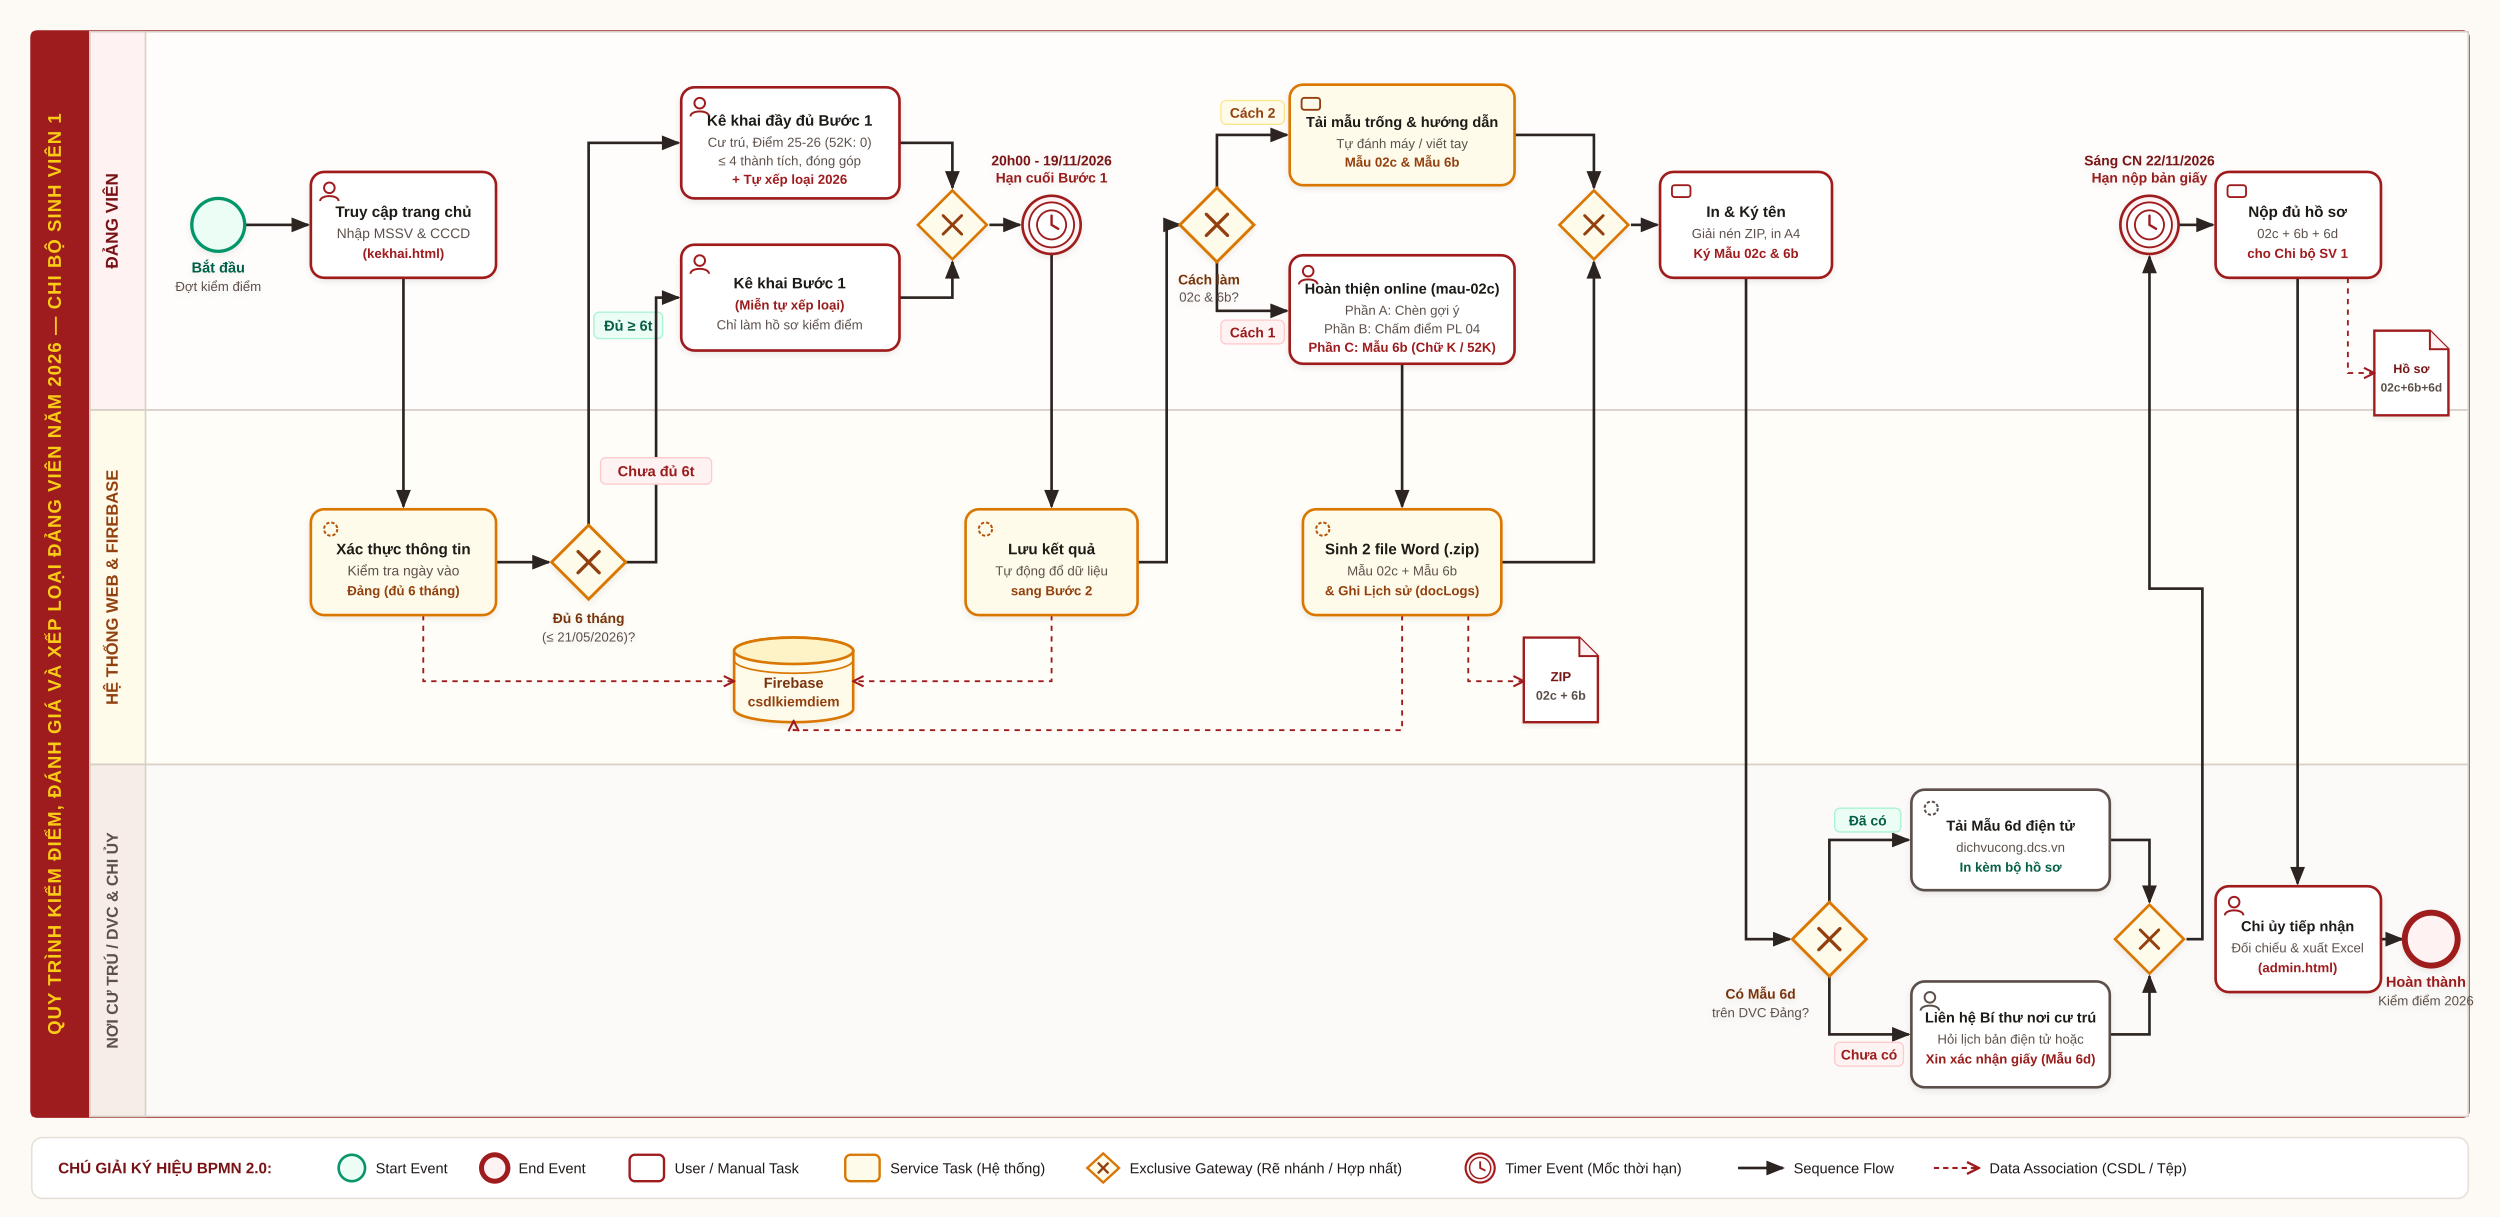
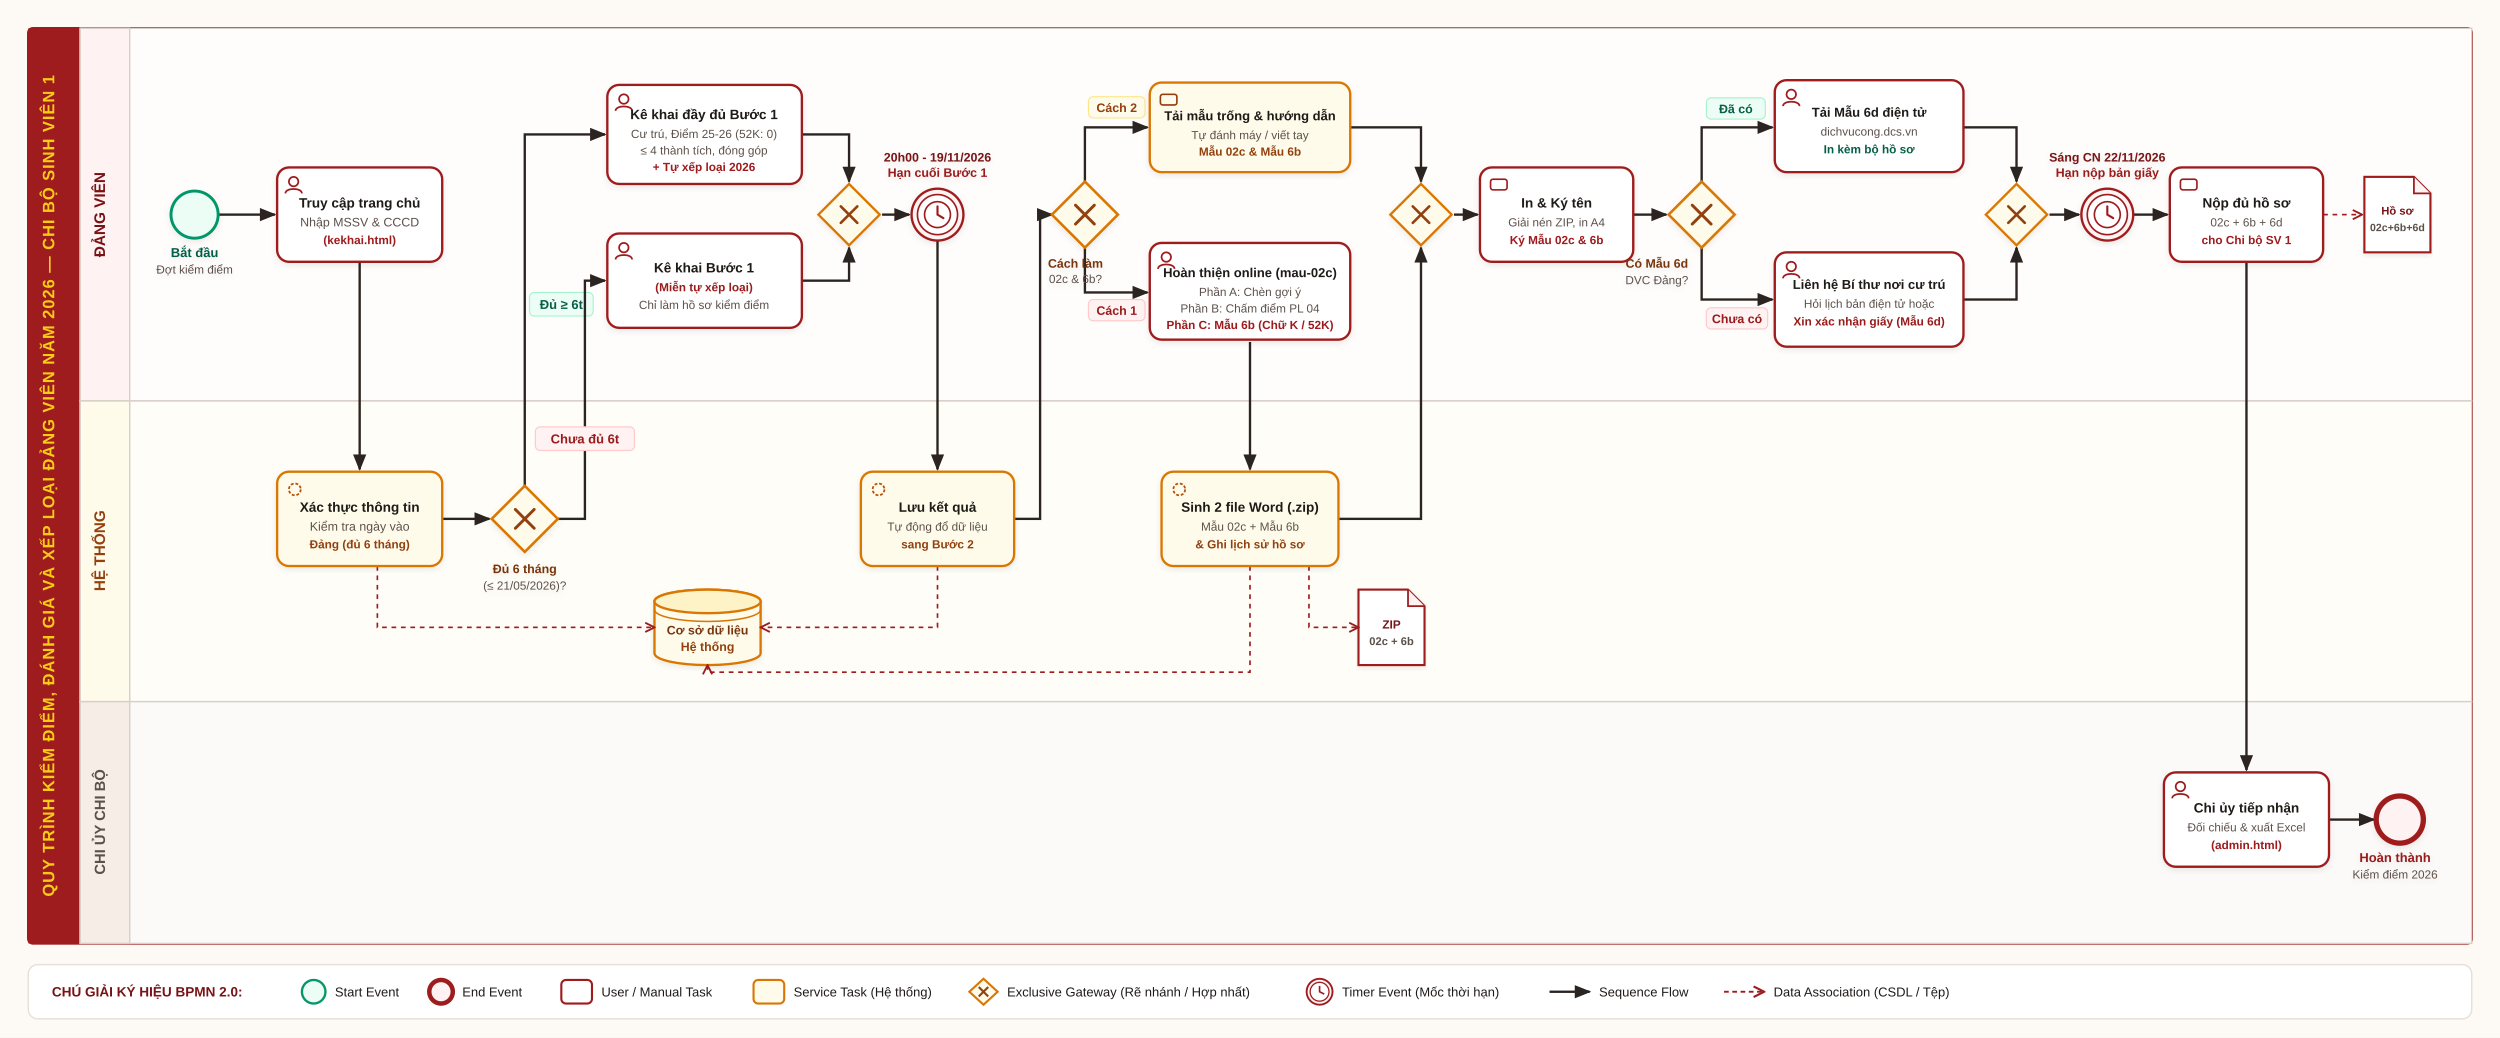
- <svg xmlns="http://www.w3.org/2000/svg" viewBox="0 0 1890 920" width="1890" height="920" font-family="Plus Jakarta Sans, Segoe UI, Arial, sans-serif">
+ <svg xmlns="http://www.w3.org/2000/svg" viewBox="0 0 2120 880" width="2120" height="880" font-family="Plus Jakarta Sans, Segoe UI, Arial, sans-serif">
  <defs>
    <marker id="arrowSeq" viewBox="0 0 10 10" refX="9" refY="5" markerWidth="7" markerHeight="7" orient="auto-start-reverse">
      <path d="M 0 1 L 10 5 L 0 9 z" fill="#2c2420" />
    </marker>
    <marker id="arrowData" viewBox="0 0 10 10" refX="9" refY="5" markerWidth="7" markerHeight="7" orient="auto-start-reverse">
      <path d="M 1 1 L 9 5 L 1 9" fill="none" stroke="#9e1b1e" stroke-width="1.6" />
    </marker>
    <filter id="cardShadow" x="-4%" y="-4%" width="108%" height="112%">
      <feDropShadow dx="0" dy="2" stdDeviation="2.5" flood-color="#1f1a18" flood-opacity="0.08" />
    </filter>
  </defs>
-   <rect x="0" y="0" width="1890" height="920" fill="#fdf9f4" />
-   <rect x="24" y="24" width="1842" height="820" rx="4" fill="#ffffff" stroke="#9e1b1e" stroke-width="2.2" />
-   <rect x="24" y="24" width="44" height="820" fill="#9e1b1e" />
-   <text x="46" y="434" text-anchor="middle" fill="#facc15" font-size="14" font-weight="800" letter-spacing="0.8" transform="rotate(-90 46 434)">
+   <rect x="0" y="0" width="2120" height="880" fill="#fdf9f4" />
+   <rect x="24" y="24" width="2072" height="776" rx="4" fill="#ffffff" stroke="#9e1b1e" stroke-width="2.2" />
+   <rect x="24" y="24" width="44" height="776" fill="#9e1b1e" />
+   <text x="46" y="412" text-anchor="middle" fill="#facc15" font-size="14" font-weight="800" letter-spacing="0.8" transform="rotate(-90 46 412)">
    QUY TRÌNH KIỂM ĐIỂM, ĐÁNH GIÁ VÀ XẾP LOẠI ĐẢNG VIÊN NĂM 2026 — CHI BỘ SINH VIÊN 1
  </text>
-   <rect x="68" y="24" width="1798" height="286" fill="#fffdfc" stroke="#d8cfc7" stroke-width="1.2" />
-   <rect x="68" y="24" width="42" height="286" fill="#fef2f2" stroke="#d8cfc7" stroke-width="1.2" />
-   <text x="89" y="167" text-anchor="middle" fill="#781215" font-size="13" font-weight="800" transform="rotate(-90 89 167)">ĐẢNG VIÊN</text>
-   <rect x="68" y="310" width="1798" height="268" fill="#fffdf7" stroke="#d8cfc7" stroke-width="1.2" />
-   <rect x="68" y="310" width="42" height="268" fill="#fffbeb" stroke="#d8cfc7" stroke-width="1.2" />
-   <text x="89" y="444" text-anchor="middle" fill="#92400e" font-size="12.5" font-weight="800" transform="rotate(-90 89 444)">HỆ THỐNG WEB &amp; FIREBASE</text>
-   <rect x="68" y="578" width="1798" height="266" fill="#fcfaf8" stroke="#d8cfc7" stroke-width="1.2" />
-   <rect x="68" y="578" width="42" height="266" fill="#f5ede6" stroke="#d8cfc7" stroke-width="1.2" />
-   <text x="89" y="711" text-anchor="middle" fill="#5c504a" font-size="12" font-weight="800" transform="rotate(-90 89 711)">NƠI CƯ TRÚ / DVC &amp; CHI ỦY</text>
-   <g transform="translate(555,482)" filter="url(#cardShadow)">
+   <rect x="68" y="24" width="2028" height="316" fill="#fffdfc" stroke="#d8cfc7" stroke-width="1.2" />
+   <rect x="68" y="24" width="42" height="316" fill="#fef2f2" stroke="#d8cfc7" stroke-width="1.2" />
+   <text x="89" y="182" text-anchor="middle" fill="#781215" font-size="13" font-weight="800" transform="rotate(-90 89 182)">ĐẢNG VIÊN</text>
+   <rect x="68" y="340" width="2028" height="255" fill="#fffdf7" stroke="#d8cfc7" stroke-width="1.2" />
+   <rect x="68" y="340" width="42" height="255" fill="#fffbeb" stroke="#d8cfc7" stroke-width="1.2" />
+   <text x="89" y="467" text-anchor="middle" fill="#92400e" font-size="13" font-weight="800" transform="rotate(-90 89 467)">HỆ THỐNG</text>
+   <rect x="68" y="595" width="2028" height="205" fill="#fcfaf8" stroke="#d8cfc7" stroke-width="1.2" />
+   <rect x="68" y="595" width="42" height="205" fill="#f5ede6" stroke="#d8cfc7" stroke-width="1.2" />
+   <text x="89" y="697" text-anchor="middle" fill="#5c504a" font-size="12.5" font-weight="800" transform="rotate(-90 89 697)">CHI ỦY CHI BỘ</text>
+   <g transform="translate(555,500)" filter="url(#cardShadow)">
    <path d="M 0,10 A 45,10 0 0,1 90,10 L 90,54 A 45,10 0 0,1 0,54 Z" fill="#fffbeb" stroke="#d97706" stroke-width="2" />
    <ellipse cx="45" cy="10" rx="45" ry="10" fill="#fef3c7" stroke="#d97706" stroke-width="2" />
    <path d="M 0,17 A 45,10 0 0,0 90,17" fill="none" stroke="#d97706" stroke-width="1.3" />
-     <text x="45" y="38" text-anchor="middle" fill="#78350f" font-size="11" font-weight="800">Firebase</text>
-     <text x="45" y="52" text-anchor="middle" fill="#92400e" font-size="10.5" font-weight="700">csdlkiemdiem</text>
-   </g>
-   <g transform="translate(1152,482)" filter="url(#cardShadow)">
+     <text x="45" y="38" text-anchor="middle" fill="#78350f" font-size="10.5" font-weight="800">Cơ sở dữ liệu</text>
+     <text x="45" y="52" text-anchor="middle" fill="#92400e" font-size="10.5" font-weight="700">Hệ thống</text>
+   </g>
+   <g transform="translate(1152,500)" filter="url(#cardShadow)">
    <path d="M 0,0 L 42,0 L 56,14 L 56,64 L 0,64 Z" fill="#ffffff" stroke="#9e1b1e" stroke-width="1.8" />
    <path d="M 42,0 L 42,14 L 56,14" fill="#fef2f2" stroke="#9e1b1e" stroke-width="1.5" />
    <text x="28" y="33" text-anchor="middle" fill="#781215" font-size="10" font-weight="800">ZIP</text>
    <text x="28" y="47" text-anchor="middle" fill="#5c504a" font-size="9.5" font-weight="700">02c + 6b</text>
  </g>
-   <g transform="translate(1795,250)" filter="url(#cardShadow)">
+   <g transform="translate(2005,150)" filter="url(#cardShadow)">
    <path d="M 0,0 L 42,0 L 56,14 L 56,64 L 0,64 Z" fill="#ffffff" stroke="#9e1b1e" stroke-width="1.8" />
    <path d="M 42,0 L 42,14 L 56,14" fill="#fef2f2" stroke="#9e1b1e" stroke-width="1.5" />
    <text x="28" y="32" text-anchor="middle" fill="#781215" font-size="9.5" font-weight="800">Hồ sơ</text>
    <text x="28" y="46" text-anchor="middle" fill="#5c504a" font-size="9" font-weight="700">02c+6b+6d</text>
  </g>
-   <path d="M 320,465 L 320,515 L 555,515" fill="none" stroke="#9e1b1e" stroke-width="1.4" stroke-dasharray="4 4" marker-end="url(#arrowData)" />
-   <path d="M 795,465 L 795,515 L 645,515" fill="none" stroke="#9e1b1e" stroke-width="1.4" stroke-dasharray="4 4" marker-end="url(#arrowData)" />
-   <path d="M 1060,465 L 1060,552 L 600,552 L 600,545" fill="none" stroke="#9e1b1e" stroke-width="1.4" stroke-dasharray="4 4" marker-end="url(#arrowData)" />
-   <path d="M 1110,465 L 1110,515 L 1152,515" fill="none" stroke="#9e1b1e" stroke-width="1.4" stroke-dasharray="4 4" marker-end="url(#arrowData)" />
-   <path d="M 1775,210 L 1775,282 L 1795,282" fill="none" stroke="#9e1b1e" stroke-width="1.4" stroke-dasharray="4 4" marker-end="url(#arrowData)" />
-   <path d="M 185,170 L 233,170" fill="none" stroke="#2c2420" stroke-width="2" marker-end="url(#arrowSeq)" />
-   <path d="M 305,210 L 305,383" fill="none" stroke="#2c2420" stroke-width="2" marker-end="url(#arrowSeq)" />
-   <path d="M 375,425 L 415,425" fill="none" stroke="#2c2420" stroke-width="2" marker-end="url(#arrowSeq)" />
-   <path d="M 445,397 L 445,108 L 513,108" fill="none" stroke="#2c2420" stroke-width="2" marker-end="url(#arrowSeq)" />
-   <rect x="449" y="236" width="52" height="20" rx="4" fill="#ecfdf5" stroke="#a7f3d0" />
-   <text x="475" y="250" text-anchor="middle" fill="#065f46" font-size="11" font-weight="800">Đủ ≥ 6t</text>
-   <path d="M 473,425 L 496,425 L 496,225 L 513,225" fill="none" stroke="#2c2420" stroke-width="2" marker-end="url(#arrowSeq)" />
-   <rect x="454" y="346" width="84" height="20" rx="4" fill="#fef2f2" stroke="#fecaca" />
-   <text x="496" y="360" text-anchor="middle" fill="#991b1b" font-size="11" font-weight="800">Chưa đủ 6t</text>
-   <path d="M 680,108 L 720,108 L 720,142" fill="none" stroke="#2c2420" stroke-width="2" marker-end="url(#arrowSeq)" />
-   <path d="M 680,225 L 720,225 L 720,198" fill="none" stroke="#2c2420" stroke-width="2" marker-end="url(#arrowSeq)" />
-   <path d="M 748,170 L 771,170" fill="none" stroke="#2c2420" stroke-width="2" marker-end="url(#arrowSeq)" />
-   <path d="M 795,192 L 795,383" fill="none" stroke="#2c2420" stroke-width="2" marker-end="url(#arrowSeq)" />
-   <path d="M 860,425 L 882,425 L 882,170 L 892,170" fill="none" stroke="#2c2420" stroke-width="2" marker-end="url(#arrowSeq)" />
-   <path d="M 920,142 L 920,102 L 973,102" fill="none" stroke="#2c2420" stroke-width="2" marker-end="url(#arrowSeq)" />
-   <rect x="923" y="76" width="48" height="18" rx="4" fill="#fffbeb" stroke="#fde68a" />
-   <text x="947" y="89" text-anchor="middle" fill="#92400e" font-size="10.5" font-weight="800">Cách 2</text>
-   <path d="M 920,198 L 920,235 L 973,235" fill="none" stroke="#2c2420" stroke-width="2" marker-end="url(#arrowSeq)" />
-   <rect x="923" y="242" width="48" height="18" rx="4" fill="#fef2f2" stroke="#fecaca" />
-   <text x="947" y="255" text-anchor="middle" fill="#991b1b" font-size="10.5" font-weight="800">Cách 1</text>
-   <path d="M 1060,275 L 1060,383" fill="none" stroke="#2c2420" stroke-width="2" marker-end="url(#arrowSeq)" />
-   <path d="M 1145,102 L 1205,102 L 1205,142" fill="none" stroke="#2c2420" stroke-width="2" marker-end="url(#arrowSeq)" />
-   <path d="M 1135,425 L 1205,425 L 1205,198" fill="none" stroke="#2c2420" stroke-width="2" marker-end="url(#arrowSeq)" />
-   <path d="M 1233,170 L 1253,170" fill="none" stroke="#2c2420" stroke-width="2" marker-end="url(#arrowSeq)" />
-   <path d="M 1320,210 L 1320,710 L 1353,710" fill="none" stroke="#2c2420" stroke-width="2" marker-end="url(#arrowSeq)" />
-   <path d="M 1383,682 L 1383,635 L 1443,635" fill="none" stroke="#2c2420" stroke-width="2" marker-end="url(#arrowSeq)" />
-   <rect x="1387" y="611" width="50" height="18" rx="4" fill="#ecfdf5" stroke="#a7f3d0" />
-   <text x="1412" y="624" text-anchor="middle" fill="#065f46" font-size="10.5" font-weight="800">Đã có</text>
-   <path d="M 1383,738 L 1383,782 L 1443,782" fill="none" stroke="#2c2420" stroke-width="2" marker-end="url(#arrowSeq)" />
-   <rect x="1387" y="788" width="52" height="18" rx="4" fill="#fef2f2" stroke="#fecaca" />
-   <text x="1413" y="801" text-anchor="middle" fill="#991b1b" font-size="10.5" font-weight="800">Chưa có</text>
-   <path d="M 1595,635 L 1625,635 L 1625,682" fill="none" stroke="#2c2420" stroke-width="2" marker-end="url(#arrowSeq)" />
-   <path d="M 1595,782 L 1625,782 L 1625,738" fill="none" stroke="#2c2420" stroke-width="2" marker-end="url(#arrowSeq)" />
-   <path d="M 1653,710 L 1665,710 L 1665,445 L 1625,445 L 1625,194" fill="none" stroke="#2c2420" stroke-width="2" marker-end="url(#arrowSeq)" />
-   <path d="M 1647,170 L 1673,170" fill="none" stroke="#2c2420" stroke-width="2" marker-end="url(#arrowSeq)" />
-   <path d="M 1737,210 L 1737,668" fill="none" stroke="#2c2420" stroke-width="2" marker-end="url(#arrowSeq)" />
-   <path d="M 1800,710 L 1816,710" fill="none" stroke="#2c2420" stroke-width="2" marker-end="url(#arrowSeq)" />
-   <g transform="translate(165,170)" filter="url(#cardShadow)">
+   <path d="M 320,480 L 320,532 L 555,532" fill="none" stroke="#9e1b1e" stroke-width="1.4" stroke-dasharray="4 4" marker-end="url(#arrowData)" />
+   <path d="M 795,480 L 795,532 L 645,532" fill="none" stroke="#9e1b1e" stroke-width="1.4" stroke-dasharray="4 4" marker-end="url(#arrowData)" />
+   <path d="M 1060,480 L 1060,570 L 600,570 L 600,564" fill="none" stroke="#9e1b1e" stroke-width="1.4" stroke-dasharray="4 4" marker-end="url(#arrowData)" />
+   <path d="M 1110,480 L 1110,532 L 1152,532" fill="none" stroke="#9e1b1e" stroke-width="1.4" stroke-dasharray="4 4" marker-end="url(#arrowData)" />
+   <path d="M 1970,182 L 2003,182" fill="none" stroke="#9e1b1e" stroke-width="1.4" stroke-dasharray="4 4" marker-end="url(#arrowData)" />
+   <path d="M 185,182 L 233,182" fill="none" stroke="#2c2420" stroke-width="2" marker-end="url(#arrowSeq)" />
+   <path d="M 305,222 L 305,398" fill="none" stroke="#2c2420" stroke-width="2" marker-end="url(#arrowSeq)" />
+   <path d="M 375,440 L 415,440" fill="none" stroke="#2c2420" stroke-width="2" marker-end="url(#arrowSeq)" />
+   <path d="M 445,412 L 445,114 L 513,114" fill="none" stroke="#2c2420" stroke-width="2" marker-end="url(#arrowSeq)" />
+   <rect x="449" y="248" width="54" height="20" rx="4" fill="#ecfdf5" stroke="#a7f3d0" />
+   <text x="476" y="262" text-anchor="middle" fill="#065f46" font-size="11" font-weight="800">Đủ ≥ 6t</text>
+   <path d="M 473,440 L 496,440 L 496,238 L 513,238" fill="none" stroke="#2c2420" stroke-width="2" marker-end="url(#arrowSeq)" />
+   <rect x="454" y="362" width="84" height="20" rx="4" fill="#fef2f2" stroke="#fecaca" />
+   <text x="496" y="376" text-anchor="middle" fill="#991b1b" font-size="11" font-weight="800">Chưa đủ 6t</text>
+   <path d="M 680,114 L 720,114 L 720,154" fill="none" stroke="#2c2420" stroke-width="2" marker-end="url(#arrowSeq)" />
+   <path d="M 680,238 L 720,238 L 720,210" fill="none" stroke="#2c2420" stroke-width="2" marker-end="url(#arrowSeq)" />
+   <path d="M 748,182 L 771,182" fill="none" stroke="#2c2420" stroke-width="2" marker-end="url(#arrowSeq)" />
+   <path d="M 795,204 L 795,398" fill="none" stroke="#2c2420" stroke-width="2" marker-end="url(#arrowSeq)" />
+   <path d="M 860,440 L 882,440 L 882,182 L 892,182" fill="none" stroke="#2c2420" stroke-width="2" marker-end="url(#arrowSeq)" />
+   <path d="M 920,154 L 920,108 L 973,108" fill="none" stroke="#2c2420" stroke-width="2" marker-end="url(#arrowSeq)" />
+   <rect x="923" y="82" width="48" height="18" rx="4" fill="#fffbeb" stroke="#fde68a" />
+   <text x="947" y="95" text-anchor="middle" fill="#92400e" font-size="10.5" font-weight="800">Cách 2</text>
+   <path d="M 920,210 L 920,248 L 973,248" fill="none" stroke="#2c2420" stroke-width="2" marker-end="url(#arrowSeq)" />
+   <rect x="923" y="254" width="48" height="18" rx="4" fill="#fef2f2" stroke="#fecaca" />
+   <text x="947" y="267" text-anchor="middle" fill="#991b1b" font-size="10.5" font-weight="800">Cách 1</text>
+   <path d="M 1060,290 L 1060,398" fill="none" stroke="#2c2420" stroke-width="2" marker-end="url(#arrowSeq)" />
+   <path d="M 1145,108 L 1205,108 L 1205,154" fill="none" stroke="#2c2420" stroke-width="2" marker-end="url(#arrowSeq)" />
+   <path d="M 1135,440 L 1205,440 L 1205,210" fill="none" stroke="#2c2420" stroke-width="2" marker-end="url(#arrowSeq)" />
+   <path d="M 1233,182 L 1253,182" fill="none" stroke="#2c2420" stroke-width="2" marker-end="url(#arrowSeq)" />
+   <path d="M 1385,182 L 1413,182" fill="none" stroke="#2c2420" stroke-width="2" marker-end="url(#arrowSeq)" />
+   <path d="M 1443,154 L 1443,108 L 1503,108" fill="none" stroke="#2c2420" stroke-width="2" marker-end="url(#arrowSeq)" />
+   <rect x="1447" y="83" width="50" height="18" rx="4" fill="#ecfdf5" stroke="#a7f3d0" />
+   <text x="1472" y="96" text-anchor="middle" fill="#065f46" font-size="10.5" font-weight="800">Đã có</text>
+   <path d="M 1443,210 L 1443,254 L 1503,254" fill="none" stroke="#2c2420" stroke-width="2" marker-end="url(#arrowSeq)" />
+   <rect x="1447" y="261" width="52" height="18" rx="4" fill="#fef2f2" stroke="#fecaca" />
+   <text x="1473" y="274" text-anchor="middle" fill="#991b1b" font-size="10.5" font-weight="800">Chưa có</text>
+   <path d="M 1665,108 L 1710,108 L 1710,154" fill="none" stroke="#2c2420" stroke-width="2" marker-end="url(#arrowSeq)" />
+   <path d="M 1665,254 L 1710,254 L 1710,210" fill="none" stroke="#2c2420" stroke-width="2" marker-end="url(#arrowSeq)" />
+   <path d="M 1738,182 L 1763,182" fill="none" stroke="#2c2420" stroke-width="2" marker-end="url(#arrowSeq)" />
+   <path d="M 1809,182 L 1838,182" fill="none" stroke="#2c2420" stroke-width="2" marker-end="url(#arrowSeq)" />
+   <path d="M 1905,222 L 1905,653" fill="none" stroke="#2c2420" stroke-width="2" marker-end="url(#arrowSeq)" />
+   <path d="M 1975,695 L 2013,695" fill="none" stroke="#2c2420" stroke-width="2" marker-end="url(#arrowSeq)" />
+   <g transform="translate(165,182)" filter="url(#cardShadow)">
    <circle cx="0" cy="0" r="20" fill="#ecfdf5" stroke="#059669" stroke-width="2.5" />
    <text x="0" y="36" text-anchor="middle" fill="#065f46" font-size="11" font-weight="800">Bắt đầu</text>
    <text x="0" y="50" text-anchor="middle" fill="#5c504a" font-size="10">Đợt kiểm điểm</text>
  </g>
-   <g transform="translate(235,130)" filter="url(#cardShadow)">
+   <g transform="translate(235,142)" filter="url(#cardShadow)">
    <rect x="0" y="0" width="140" height="80" rx="10" fill="#ffffff" stroke="#9e1b1e" stroke-width="2" />
    <circle cx="14" cy="12" r="4" fill="none" stroke="#9e1b1e" stroke-width="1.5" />
    <path d="M 7,22 C 7,17 21,17 21,22" fill="none" stroke="#9e1b1e" stroke-width="1.5" />
    <text x="70" y="34" text-anchor="middle" fill="#1f1a18" font-size="11.5" font-weight="800">Truy cập trang chủ</text>
    <text x="70" y="50" text-anchor="middle" fill="#5c504a" font-size="10.5">Nhập MSSV &amp; CCCD</text>
    <text x="70" y="65" text-anchor="middle" fill="#9e1b1e" font-size="10" font-weight="700">(kekhai.html)</text>
  </g>
-   <g transform="translate(235,385)" filter="url(#cardShadow)">
+   <g transform="translate(235,400)" filter="url(#cardShadow)">
    <rect x="0" y="0" width="140" height="80" rx="10" fill="#fffbeb" stroke="#d97706" stroke-width="2" />
    <circle cx="15" cy="15" r="5" fill="none" stroke="#b45309" stroke-width="1.5" stroke-dasharray="2.5 1.5" />
    <text x="70" y="34" text-anchor="middle" fill="#1f1a18" font-size="11.5" font-weight="800">Xác thực thông tin</text>
    <text x="70" y="50" text-anchor="middle" fill="#5c504a" font-size="10.5">Kiểm tra ngày vào</text>
    <text x="70" y="65" text-anchor="middle" fill="#92400e" font-size="10" font-weight="700">Đảng (đủ 6 tháng)</text>
  </g>
-   <g transform="translate(445,425)" filter="url(#cardShadow)">
+   <g transform="translate(445,440)" filter="url(#cardShadow)">
    <polygon points="0,-28 28,0 0,28 -28,0" fill="#fffbeb" stroke="#d97706" stroke-width="2.2" />
    <path d="M -8,-8 L 8,8 M 8,-8 L -8,8" stroke="#92400e" stroke-width="2.5" stroke-linecap="round" />
    <text x="0" y="46" text-anchor="middle" fill="#78350f" font-size="10.5" font-weight="800">Đủ 6 tháng</text>
    <text x="0" y="60" text-anchor="middle" fill="#5c504a" font-size="10">(≤ 21/05/2026)?</text>
  </g>
-   <g transform="translate(515,66)" filter="url(#cardShadow)">
+   <g transform="translate(515,72)" filter="url(#cardShadow)">
    <rect x="0" y="0" width="165" height="84" rx="10" fill="#ffffff" stroke="#9e1b1e" stroke-width="2" />
    <circle cx="14" cy="12" r="4" fill="none" stroke="#9e1b1e" stroke-width="1.5" />
    <path d="M 7,22 C 7,17 21,17 21,22" fill="none" stroke="#9e1b1e" stroke-width="1.5" />
    <text x="82" y="29" text-anchor="middle" fill="#1f1a18" font-size="11.5" font-weight="800">Kê khai đầy đủ Bước 1</text>
    <text x="82" y="45" text-anchor="middle" fill="#5c504a" font-size="10">Cư trú, Điểm 25-26 (52K: 0)</text>
    <text x="82" y="59" text-anchor="middle" fill="#5c504a" font-size="10">≤ 4 thành tích, đóng góp</text>
    <text x="82" y="73" text-anchor="middle" fill="#9e1b1e" font-size="10" font-weight="700">+ Tự xếp loại 2026</text>
  </g>
-   <g transform="translate(515,185)" filter="url(#cardShadow)">
+   <g transform="translate(515,198)" filter="url(#cardShadow)">
    <rect x="0" y="0" width="165" height="80" rx="10" fill="#ffffff" stroke="#9e1b1e" stroke-width="2" />
    <circle cx="14" cy="12" r="4" fill="none" stroke="#9e1b1e" stroke-width="1.5" />
    <path d="M 7,22 C 7,17 21,17 21,22" fill="none" stroke="#9e1b1e" stroke-width="1.5" />
    <text x="82" y="33" text-anchor="middle" fill="#1f1a18" font-size="11.5" font-weight="800">Kê khai Bước 1</text>
    <text x="82" y="49" text-anchor="middle" fill="#991b1b" font-size="10" font-weight="700">(Miễn tự xếp loại)</text>
    <text x="82" y="64" text-anchor="middle" fill="#5c504a" font-size="10">Chỉ làm hồ sơ kiểm điểm</text>
  </g>
-   <g transform="translate(720,170)" filter="url(#cardShadow)">
+   <g transform="translate(720,182)" filter="url(#cardShadow)">
    <polygon points="0,-26 26,0 0,26 -26,0" fill="#fffbeb" stroke="#d97706" stroke-width="2" />
    <path d="M -7,-7 L 7,7 M 7,-7 L -7,7" stroke="#92400e" stroke-width="2.2" stroke-linecap="round" />
  </g>
-   <g transform="translate(795,170)" filter="url(#cardShadow)">
+   <g transform="translate(795,182)" filter="url(#cardShadow)">
    <circle cx="0" cy="0" r="22" fill="#fef2f2" stroke="#9e1b1e" stroke-width="2" />
    <circle cx="0" cy="0" r="17" fill="#ffffff" stroke="#9e1b1e" stroke-width="1.4" />
    <circle cx="0" cy="0" r="11" fill="none" stroke="#9e1b1e" stroke-width="1.4" />
    <path d="M 0,-7 L 0,0 L 5,3" fill="none" stroke="#9e1b1e" stroke-width="1.8" stroke-linecap="round" />
    <text x="0" y="-32" text-anchor="middle" fill="#991b1b" font-size="10.5" font-weight="800">Hạn cuối Bước 1</text>
    <text x="0" y="-45" text-anchor="middle" fill="#781215" font-size="10.5" font-weight="800">20h00 - 19/11/2026</text>
  </g>
-   <g transform="translate(730,385)" filter="url(#cardShadow)">
+   <g transform="translate(730,400)" filter="url(#cardShadow)">
    <rect x="0" y="0" width="130" height="80" rx="10" fill="#fffbeb" stroke="#d97706" stroke-width="2" />
    <circle cx="15" cy="15" r="5" fill="none" stroke="#b45309" stroke-width="1.5" stroke-dasharray="2.5 1.5" />
    <text x="65" y="34" text-anchor="middle" fill="#1f1a18" font-size="11.5" font-weight="800">Lưu kết quả</text>
    <text x="65" y="50" text-anchor="middle" fill="#5c504a" font-size="10">Tự động đổ dữ liệu</text>
    <text x="65" y="65" text-anchor="middle" fill="#92400e" font-size="10" font-weight="700">sang Bước 2</text>
  </g>
-   <g transform="translate(920,170)" filter="url(#cardShadow)">
+   <g transform="translate(920,182)" filter="url(#cardShadow)">
    <polygon points="0,-28 28,0 0,28 -28,0" fill="#fffbeb" stroke="#d97706" stroke-width="2.2" />
    <path d="M -8,-8 L 8,8 M 8,-8 L -8,8" stroke="#92400e" stroke-width="2.5" stroke-linecap="round" />
-     <text x="-6" y="45" text-anchor="middle" fill="#78350f" font-size="10.5" font-weight="800">Cách làm</text>
-     <text x="-6" y="58" text-anchor="middle" fill="#5c504a" font-size="10">02c &amp; 6b?</text>
-   </g>
-   <g transform="translate(975,64)" filter="url(#cardShadow)">
+     <text x="-8" y="45" text-anchor="middle" fill="#78350f" font-size="10.5" font-weight="800">Cách làm</text>
+     <text x="-8" y="58" text-anchor="middle" fill="#5c504a" font-size="10">02c &amp; 6b?</text>
+   </g>
+   <g transform="translate(975,70)" filter="url(#cardShadow)">
    <rect x="0" y="0" width="170" height="76" rx="10" fill="#fffbeb" stroke="#d97706" stroke-width="2" />
    <rect x="9" y="10" width="14" height="9" rx="2" fill="none" stroke="#92400e" stroke-width="1.4" />
    <text x="85" y="32" text-anchor="middle" fill="#1f1a18" font-size="11" font-weight="800">Tải mẫu trống &amp; hướng dẫn</text>
    <text x="85" y="48" text-anchor="middle" fill="#5c504a" font-size="10">Tự đánh máy / viết tay</text>
    <text x="85" y="62" text-anchor="middle" fill="#92400e" font-size="10" font-weight="700">Mẫu 02c &amp; Mẫu 6b</text>
  </g>
-   <g transform="translate(975,193)" filter="url(#cardShadow)">
+   <g transform="translate(975,206)" filter="url(#cardShadow)">
    <rect x="0" y="0" width="170" height="82" rx="10" fill="#ffffff" stroke="#9e1b1e" stroke-width="2" />
    <circle cx="14" cy="12" r="4" fill="none" stroke="#9e1b1e" stroke-width="1.5" />
    <path d="M 7,22 C 7,17 21,17 21,22" fill="none" stroke="#9e1b1e" stroke-width="1.5" />
    <text x="85" y="29" text-anchor="middle" fill="#1f1a18" font-size="11" font-weight="800">Hoàn thiện online (mau-02c)</text>
    <text x="85" y="45" text-anchor="middle" fill="#5c504a" font-size="10">Phần A: Chèn gợi ý</text>
    <text x="85" y="59" text-anchor="middle" fill="#5c504a" font-size="10">Phần B: Chấm điểm PL 04</text>
    <text x="85" y="73" text-anchor="middle" fill="#9e1b1e" font-size="10" font-weight="700">Phần C: Mẫu 6b (Chữ K / 52K)</text>
  </g>
-   <g transform="translate(985,385)" filter="url(#cardShadow)">
+   <g transform="translate(985,400)" filter="url(#cardShadow)">
    <rect x="0" y="0" width="150" height="80" rx="10" fill="#fffbeb" stroke="#d97706" stroke-width="2" />
    <circle cx="15" cy="15" r="5" fill="none" stroke="#b45309" stroke-width="1.5" stroke-dasharray="2.5 1.5" />
    <text x="75" y="34" text-anchor="middle" fill="#1f1a18" font-size="11.5" font-weight="800">Sinh 2 file Word (.zip)</text>
    <text x="75" y="50" text-anchor="middle" fill="#5c504a" font-size="10">Mẫu 02c + Mẫu 6b</text>
-     <text x="75" y="65" text-anchor="middle" fill="#92400e" font-size="10" font-weight="700">&amp; Ghi Lịch sử (docLogs)</text>
-   </g>
-   <g transform="translate(1205,170)" filter="url(#cardShadow)">
+     <text x="75" y="65" text-anchor="middle" fill="#92400e" font-size="10" font-weight="700">&amp; Ghi lịch sử hồ sơ</text>
+   </g>
+   <g transform="translate(1205,182)" filter="url(#cardShadow)">
    <polygon points="0,-26 26,0 0,26 -26,0" fill="#fffbeb" stroke="#d97706" stroke-width="2" />
    <path d="M -7,-7 L 7,7 M 7,-7 L -7,7" stroke="#92400e" stroke-width="2.2" stroke-linecap="round" />
  </g>
-   <g transform="translate(1255,130)" filter="url(#cardShadow)">
+   <g transform="translate(1255,142)" filter="url(#cardShadow)">
    <rect x="0" y="0" width="130" height="80" rx="10" fill="#ffffff" stroke="#9e1b1e" stroke-width="2" />
    <rect x="9" y="10" width="14" height="9" rx="2" fill="none" stroke="#9e1b1e" stroke-width="1.4" />
    <text x="65" y="34" text-anchor="middle" fill="#1f1a18" font-size="11.5" font-weight="800">In &amp; Ký tên</text>
    <text x="65" y="50" text-anchor="middle" fill="#5c504a" font-size="10">Giải nén ZIP, in A4</text>
    <text x="65" y="65" text-anchor="middle" fill="#9e1b1e" font-size="10" font-weight="700">Ký Mẫu 02c &amp; 6b</text>
  </g>
-   <g transform="translate(1383,710)" filter="url(#cardShadow)">
+   <g transform="translate(1443,182)" filter="url(#cardShadow)">
    <polygon points="0,-28 28,0 0,28 -28,0" fill="#fffbeb" stroke="#d97706" stroke-width="2.2" />
    <path d="M -8,-8 L 8,8 M 8,-8 L -8,8" stroke="#92400e" stroke-width="2.5" stroke-linecap="round" />
-     <text x="-52" y="45" text-anchor="middle" fill="#78350f" font-size="10.5" font-weight="800">Có Mẫu 6d</text>
-     <text x="-52" y="59" text-anchor="middle" fill="#5c504a" font-size="10">trên DVC Đảng?</text>
-   </g>
-   <g transform="translate(1445,597)" filter="url(#cardShadow)">
-     <rect x="0" y="0" width="150" height="76" rx="10" fill="#ffffff" stroke="#5c504a" stroke-width="2" />
-     <circle cx="15" cy="14" r="5" fill="none" stroke="#5c504a" stroke-width="1.5" stroke-dasharray="2.5 1.5" />
-     <text x="75" y="31" text-anchor="middle" fill="#1f1a18" font-size="11" font-weight="800">Tải Mẫu 6d điện tử</text>
-     <text x="75" y="47" text-anchor="middle" fill="#5c504a" font-size="10">dichvucong.dcs.vn</text>
-     <text x="75" y="62" text-anchor="middle" fill="#065f46" font-size="10" font-weight="700">In kèm bộ hồ sơ</text>
-   </g>
-   <g transform="translate(1445,742)" filter="url(#cardShadow)">
-     <rect x="0" y="0" width="150" height="80" rx="10" fill="#ffffff" stroke="#5c504a" stroke-width="2" />
-     <circle cx="14" cy="12" r="4" fill="none" stroke="#5c504a" stroke-width="1.5" />
-     <path d="M 7,22 C 7,17 21,17 21,22" fill="none" stroke="#5c504a" stroke-width="1.5" />
-     <text x="75" y="31" text-anchor="middle" fill="#1f1a18" font-size="11" font-weight="800">Liên hệ Bí thư nơi cư trú</text>
-     <text x="75" y="47" text-anchor="middle" fill="#5c504a" font-size="10">Hỏi lịch bản điện tử hoặc</text>
-     <text x="75" y="62" text-anchor="middle" fill="#991b1b" font-size="10" font-weight="700">Xin xác nhận giấy (Mẫu 6d)</text>
-   </g>
-   <g transform="translate(1625,710)" filter="url(#cardShadow)">
+     <text x="-38" y="45" text-anchor="middle" fill="#78350f" font-size="10.5" font-weight="800">Có Mẫu 6d</text>
+     <text x="-38" y="59" text-anchor="middle" fill="#5c504a" font-size="10">DVC Đảng?</text>
+   </g>
+   <g transform="translate(1505,68)" filter="url(#cardShadow)">
+     <rect x="0" y="0" width="160" height="78" rx="10" fill="#ffffff" stroke="#9e1b1e" stroke-width="2" />
+     <circle cx="14" cy="12" r="4" fill="none" stroke="#9e1b1e" stroke-width="1.5" />
+     <path d="M 7,22 C 7,17 21,17 21,22" fill="none" stroke="#9e1b1e" stroke-width="1.5" />
+     <text x="80" y="31" text-anchor="middle" fill="#1f1a18" font-size="11" font-weight="800">Tải Mẫu 6d điện tử</text>
+     <text x="80" y="47" text-anchor="middle" fill="#5c504a" font-size="10">dichvucong.dcs.vn</text>
+     <text x="80" y="62" text-anchor="middle" fill="#065f46" font-size="10" font-weight="700">In kèm bộ hồ sơ</text>
+   </g>
+   <g transform="translate(1505,214)" filter="url(#cardShadow)">
+     <rect x="0" y="0" width="160" height="80" rx="10" fill="#ffffff" stroke="#9e1b1e" stroke-width="2" />
+     <circle cx="14" cy="12" r="4" fill="none" stroke="#9e1b1e" stroke-width="1.5" />
+     <path d="M 7,22 C 7,17 21,17 21,22" fill="none" stroke="#9e1b1e" stroke-width="1.5" />
+     <text x="80" y="31" text-anchor="middle" fill="#1f1a18" font-size="11" font-weight="800">Liên hệ Bí thư nơi cư trú</text>
+     <text x="80" y="47" text-anchor="middle" fill="#5c504a" font-size="10">Hỏi lịch bản điện tử hoặc</text>
+     <text x="80" y="62" text-anchor="middle" fill="#991b1b" font-size="10" font-weight="700">Xin xác nhận giấy (Mẫu 6d)</text>
+   </g>
+   <g transform="translate(1710,182)" filter="url(#cardShadow)">
    <polygon points="0,-26 26,0 0,26 -26,0" fill="#fffbeb" stroke="#d97706" stroke-width="2" />
    <path d="M -7,-7 L 7,7 M 7,-7 L -7,7" stroke="#92400e" stroke-width="2.2" stroke-linecap="round" />
  </g>
-   <g transform="translate(1625,170)" filter="url(#cardShadow)">
+   <g transform="translate(1787,182)" filter="url(#cardShadow)">
    <circle cx="0" cy="0" r="22" fill="#fef2f2" stroke="#9e1b1e" stroke-width="2" />
    <circle cx="0" cy="0" r="17" fill="#ffffff" stroke="#9e1b1e" stroke-width="1.4" />
    <circle cx="0" cy="0" r="11" fill="none" stroke="#9e1b1e" stroke-width="1.4" />
    <path d="M 0,-7 L 0,0 L 5,3" fill="none" stroke="#9e1b1e" stroke-width="1.8" stroke-linecap="round" />
    <text x="0" y="-32" text-anchor="middle" fill="#991b1b" font-size="10.5" font-weight="800">Hạn nộp bản giấy</text>
    <text x="0" y="-45" text-anchor="middle" fill="#781215" font-size="10.5" font-weight="800">Sáng CN 22/11/2026</text>
  </g>
-   <g transform="translate(1675,130)" filter="url(#cardShadow)">
-     <rect x="0" y="0" width="125" height="80" rx="10" fill="#ffffff" stroke="#9e1b1e" stroke-width="2" />
+   <g transform="translate(1840,142)" filter="url(#cardShadow)">
+     <rect x="0" y="0" width="130" height="80" rx="10" fill="#ffffff" stroke="#9e1b1e" stroke-width="2" />
    <rect x="9" y="10" width="14" height="9" rx="2" fill="none" stroke="#9e1b1e" stroke-width="1.4" />
-     <text x="62" y="34" text-anchor="middle" fill="#1f1a18" font-size="11.5" font-weight="800">Nộp đủ hồ sơ</text>
-     <text x="62" y="50" text-anchor="middle" fill="#5c504a" font-size="10">02c + 6b + 6d</text>
-     <text x="62" y="65" text-anchor="middle" fill="#9e1b1e" font-size="10" font-weight="700">cho Chi bộ SV 1</text>
-   </g>
-   <g transform="translate(1675,670)" filter="url(#cardShadow)">
-     <rect x="0" y="0" width="125" height="80" rx="10" fill="#ffffff" stroke="#9e1b1e" stroke-width="2" />
-     <circle cx="14" cy="12" r="4" fill="none" stroke="#9e1b1e" stroke-width="1.5" />
-     <path d="M 7,22 C 7,17 21,17 21,22" fill="none" stroke="#9e1b1e" stroke-width="1.5" />
-     <text x="62" y="34" text-anchor="middle" fill="#1f1a18" font-size="11" font-weight="800">Chi ủy tiếp nhận</text>
-     <text x="62" y="50" text-anchor="middle" fill="#5c504a" font-size="10">Đối chiếu &amp; xuất Excel</text>
-     <text x="62" y="65" text-anchor="middle" fill="#9e1b1e" font-size="10" font-weight="700">(admin.html)</text>
-   </g>
-   <g transform="translate(1838,710)" filter="url(#cardShadow)">
+     <text x="65" y="34" text-anchor="middle" fill="#1f1a18" font-size="11.5" font-weight="800">Nộp đủ hồ sơ</text>
+     <text x="65" y="50" text-anchor="middle" fill="#5c504a" font-size="10">02c + 6b + 6d</text>
+     <text x="65" y="65" text-anchor="middle" fill="#9e1b1e" font-size="10" font-weight="700">cho Chi bộ SV 1</text>
+   </g>
+   <g transform="translate(1835,655)" filter="url(#cardShadow)">
+     <rect x="0" y="0" width="140" height="80" rx="10" fill="#ffffff" stroke="#9e1b1e" stroke-width="2" />
+     <circle cx="14" cy="12" r="4" fill="none" stroke="#9e1b1e" stroke-width="1.5" />
+     <path d="M 7,22 C 7,17 21,17 21,22" fill="none" stroke="#9e1b1e" stroke-width="1.5" />
+     <text x="70" y="34" text-anchor="middle" fill="#1f1a18" font-size="11.5" font-weight="800">Chi ủy tiếp nhận</text>
+     <text x="70" y="50" text-anchor="middle" fill="#5c504a" font-size="10">Đối chiếu &amp; xuất Excel</text>
+     <text x="70" y="65" text-anchor="middle" fill="#9e1b1e" font-size="10" font-weight="700">(admin.html)</text>
+   </g>
+   <g transform="translate(2035,695)" filter="url(#cardShadow)">
    <circle cx="0" cy="0" r="20" fill="#fef2f2" stroke="#9e1b1e" stroke-width="4.5" />
    <text x="-4" y="36" text-anchor="middle" fill="#991b1b" font-size="11" font-weight="800">Hoàn thành</text>
    <text x="-4" y="50" text-anchor="middle" fill="#5c504a" font-size="10">Kiểm điểm 2026</text>
  </g>
-   <g transform="translate(24,860)">
-     <rect x="0" y="0" width="1842" height="46" rx="8" fill="#ffffff" stroke="#e7dfd8" stroke-width="1.2" />
+   <g transform="translate(24,818)">
+     <rect x="0" y="0" width="2072" height="46" rx="8" fill="#ffffff" stroke="#e7dfd8" stroke-width="1.2" />
    <text x="20" y="27" fill="#781215" font-size="11.5" font-weight="800">CHÚ GIẢI KÝ HIỆU BPMN 2.0:</text>
    <circle cx="242" cy="23" r="10" fill="#ecfdf5" stroke="#059669" stroke-width="2" />
    <text x="260" y="27" fill="#1f1a18" font-size="11">Start Event</text>
    <circle cx="350" cy="23" r="10" fill="#fef2f2" stroke="#9e1b1e" stroke-width="3.8" />
    <text x="368" y="27" fill="#1f1a18" font-size="11">End Event</text>
    <rect x="452" y="13" width="26" height="20" rx="4" fill="#ffffff" stroke="#9e1b1e" stroke-width="1.8" />
    <text x="486" y="27" fill="#1f1a18" font-size="11">User / Manual Task</text>
    <rect x="615" y="13" width="26" height="20" rx="4" fill="#fffbeb" stroke="#d97706" stroke-width="1.8" />
    <text x="649" y="27" fill="#1f1a18" font-size="11">Service Task (Hệ thống)</text>
    <polygon points="810,12 822,23 810,34 798,23" fill="#fffbeb" stroke="#d97706" stroke-width="1.8" />
    <path d="M 806,19 L 814,27 M 814,19 L 806,27" stroke="#92400e" stroke-width="1.8" />
    <text x="830" y="27" fill="#1f1a18" font-size="11">Exclusive Gateway (Rẽ nhánh / Hợp nhất)</text>
    <circle cx="1095" cy="23" r="11" fill="#fef2f2" stroke="#9e1b1e" stroke-width="1.6" />
    <circle cx="1095" cy="23" r="8" fill="#ffffff" stroke="#9e1b1e" stroke-width="1.1" />
    <path d="M 1095,18 L 1095,23 L 1099,25" fill="none" stroke="#9e1b1e" stroke-width="1.4" />
    <text x="1114" y="27" fill="#1f1a18" font-size="11">Timer Event (Mốc thời hạn)</text>
    <line x1="1290" y1="23" x2="1324" y2="23" stroke="#2c2420" stroke-width="2" marker-end="url(#arrowSeq)" />
    <text x="1332" y="27" fill="#1f1a18" font-size="11">Sequence Flow</text>
    <line x1="1438" y1="23" x2="1472" y2="23" stroke="#9e1b1e" stroke-width="1.6" stroke-dasharray="4 3" marker-end="url(#arrowData)" />
    <text x="1480" y="27" fill="#1f1a18" font-size="11">Data Association (CSDL / Tệp)</text>
  </g>
</svg>
